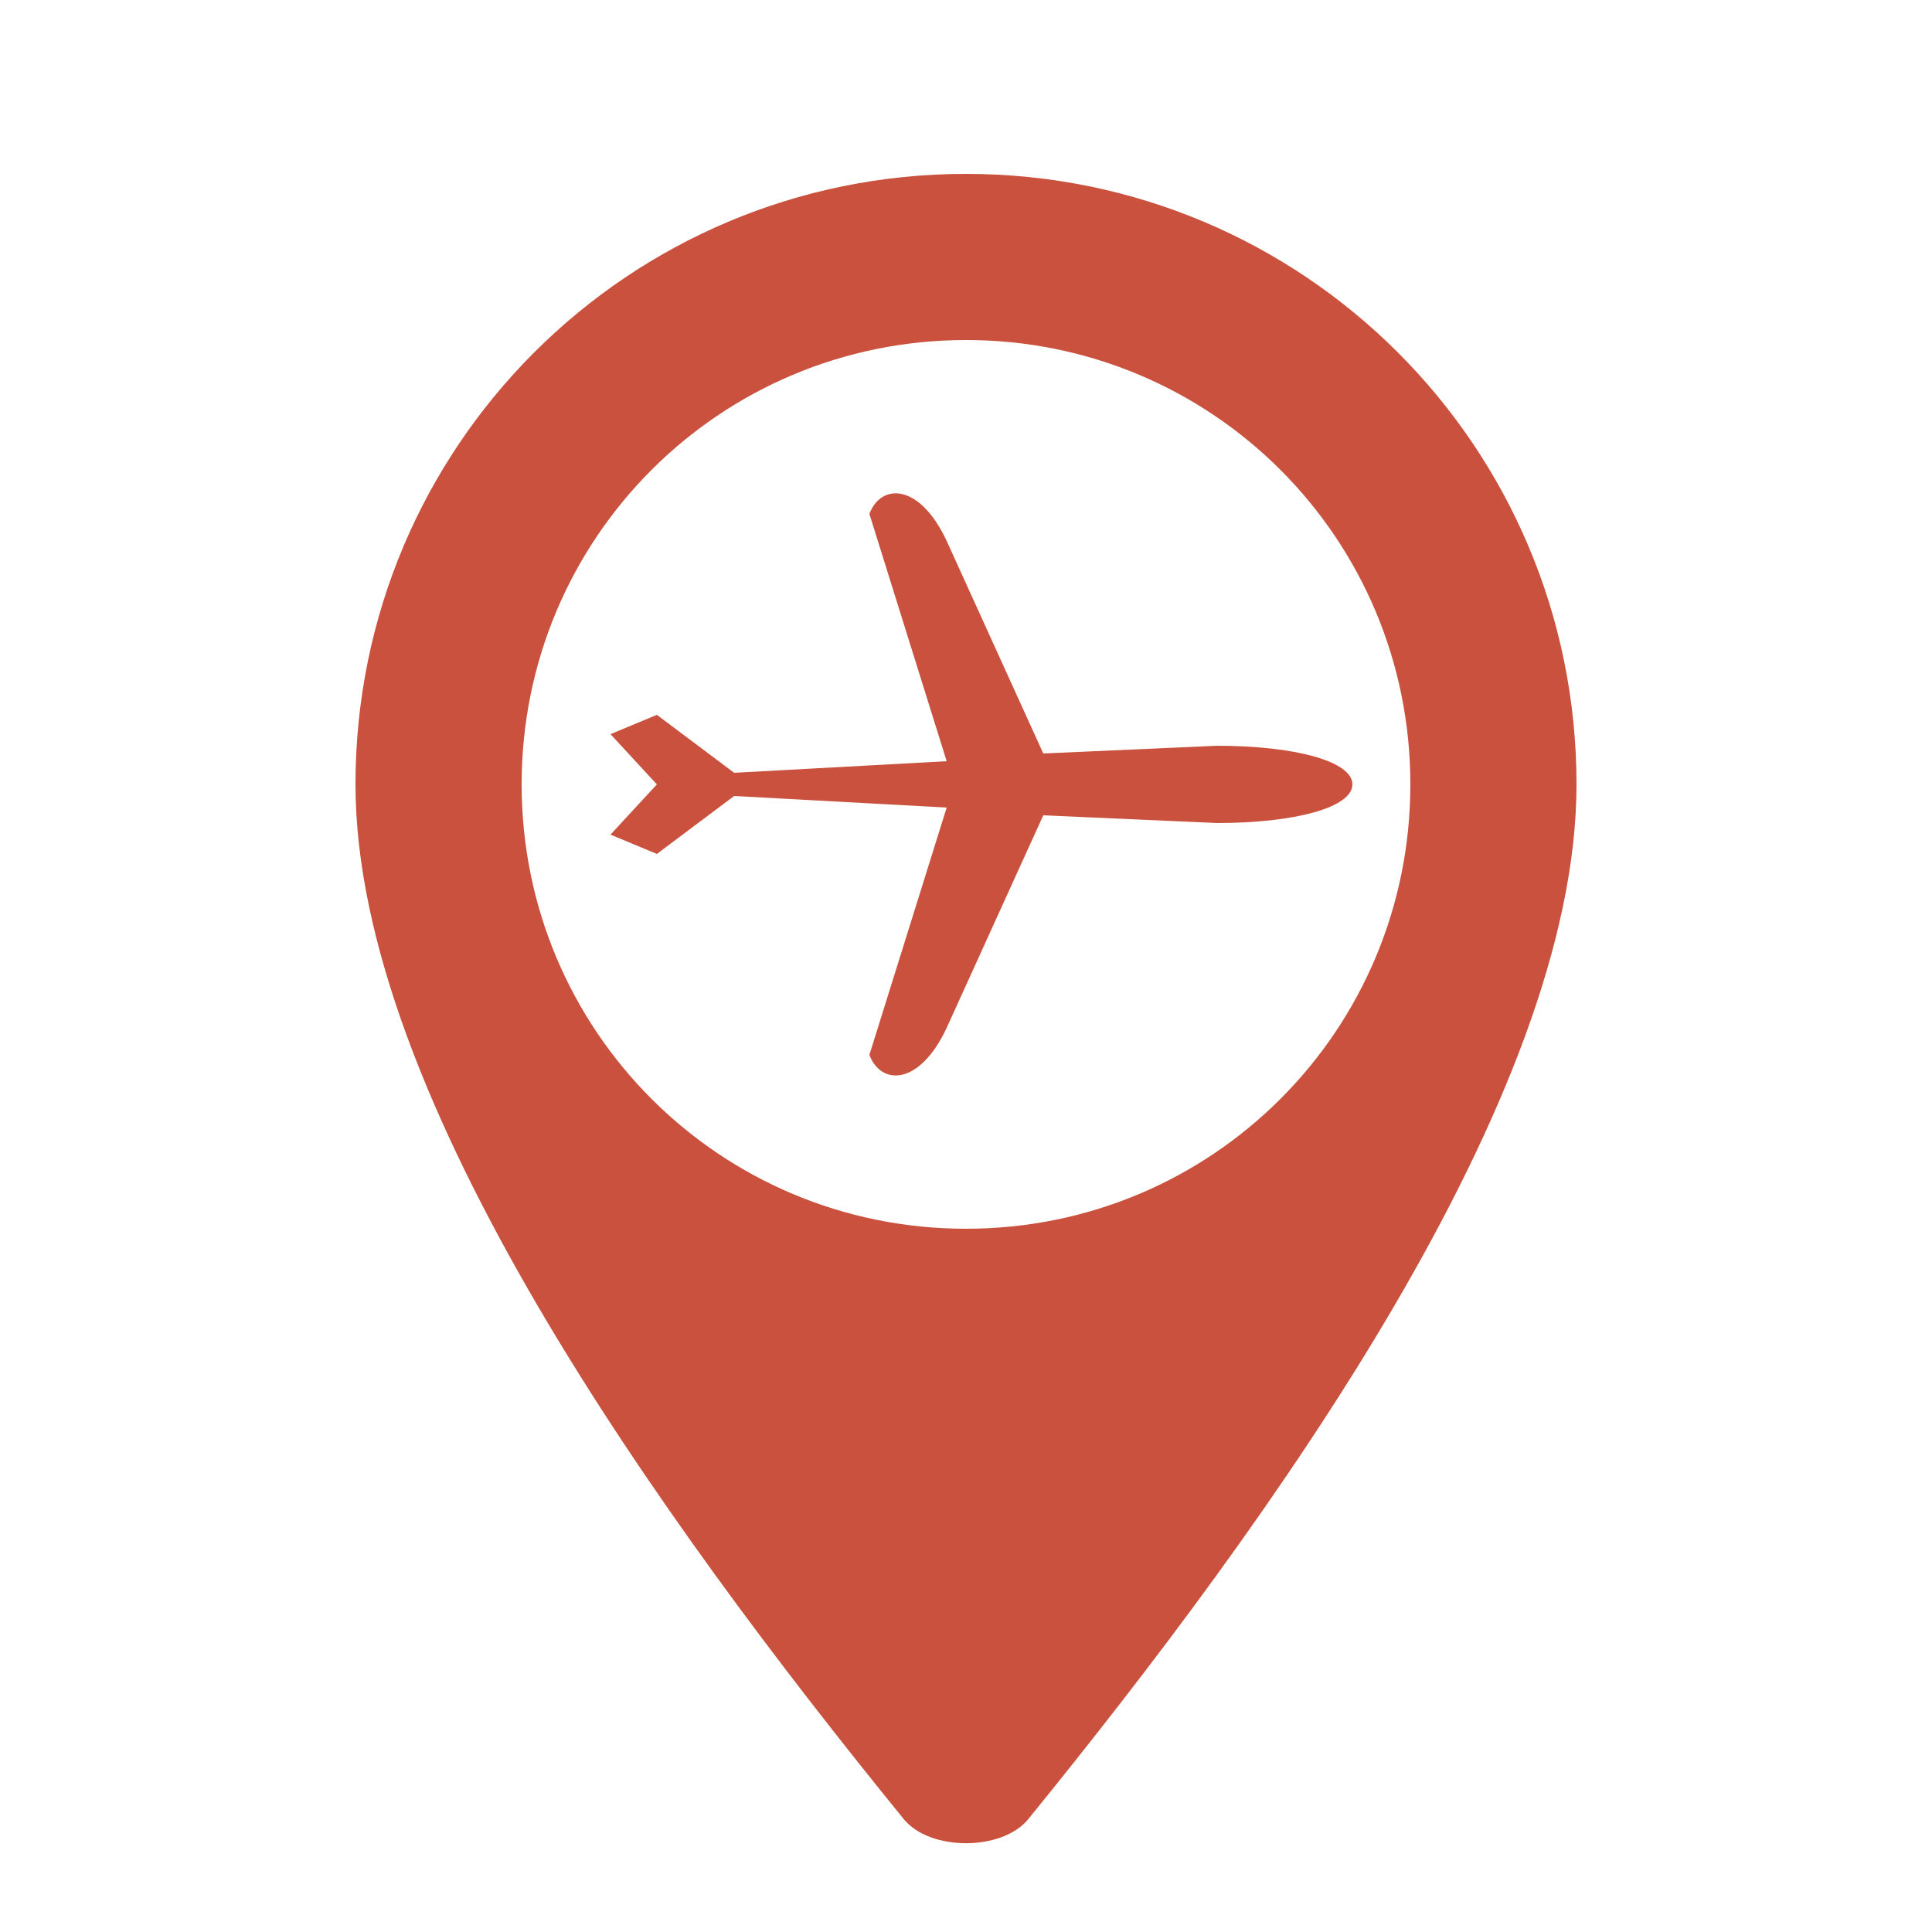
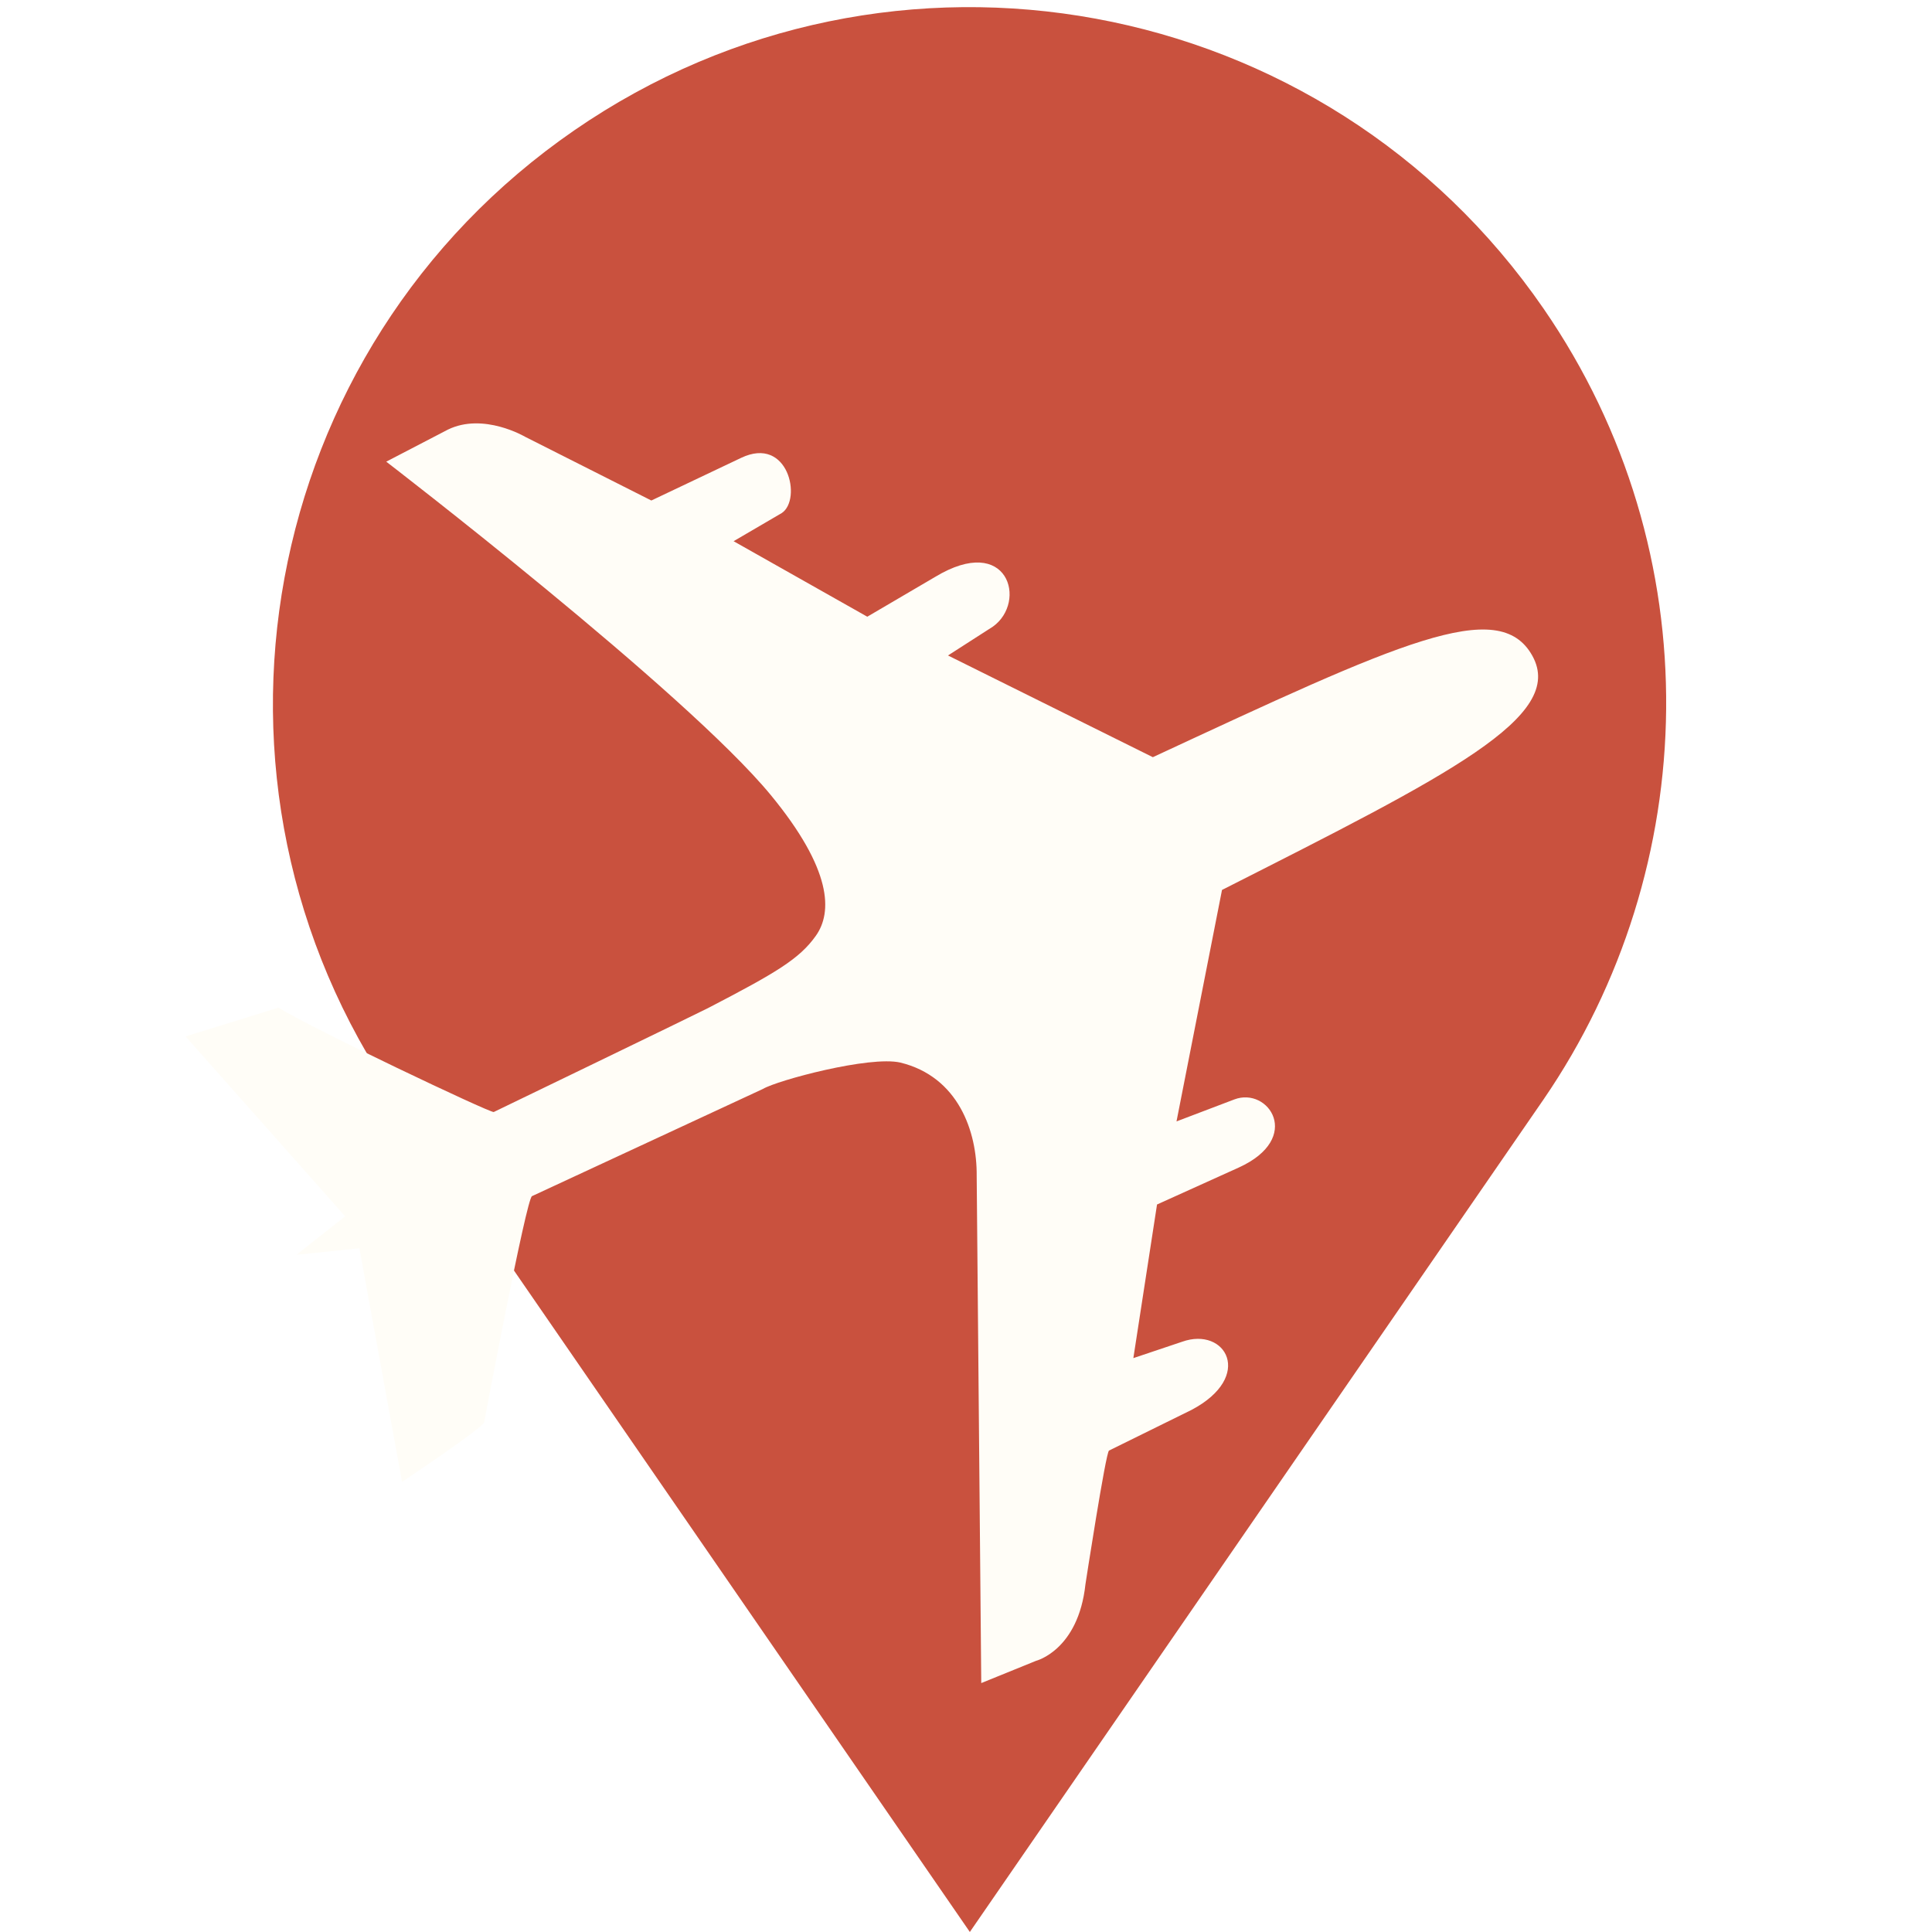
- <svg xmlns="http://www.w3.org/2000/svg" viewBox="0 0 500 500" width="100%" height="100%">
-   <path fill-rule="evenodd" d="M250 45 C162.6 45 92 115.6 92 203 C92 284 170.8 393.2 233.9 470.8 C240.7 479.1 259.3 479.1 266.1 470.8 C329.2 393.2 408 284 408 203 C408 115.6 337.4 45 250 45 Z M250 88 C313.7 88 365 139.3 365 203 C365 266.7 313.7 318 250 318 C186.3 318 135 266.7 135 203 C135 139.3 186.3 88 250 88 Z" fill="#C9513E" />
-   <path d="M350 203 C350 197 335 193 315 193 L270 195 L245 140 C238 125 228 125 225 133 L245 197 L190 200 L170 185 L158 190 L170 203 L158 216 L170 221 L190 206 L245 209 L225 273 C228 281 238 281 245 266 L270 211 L315 213 C335 213 350 209 350 203 Z" fill="#C9513E" />
+ <svg xmlns="http://www.w3.org/2000/svg" width="500" zoomAndPan="magnify" viewBox="0 0 375 375" height="500" preserveAspectRatio="xMidYMid meet" version="1.0">
+   <defs>
+     <clipPath id="246630a830">
+       <path d="M 52 1 L 324 1 L 324 374.996 L 52 374.996 Z M 52 1 " clip-rule="nonzero" />
+     </clipPath>
+     <clipPath id="d94cede405">
+       <path d="M 36 82 L 299 82 L 299 327 L 36 327 Z M 36 82 " clip-rule="nonzero" />
+     </clipPath>
+     <clipPath id="0b7bfb30f7">
+       <path d="M 89.312 46.188 L 309.883 122.039 L 234.277 341.902 L 13.703 266.051 Z M 89.312 46.188 " clip-rule="nonzero" />
+     </clipPath>
+     <clipPath id="dc96dcbe90">
+       <path d="M 89.312 46.188 L 309.883 122.039 L 234.277 341.902 L 13.703 266.051 Z M 89.312 46.188 " clip-rule="nonzero" />
+     </clipPath>
+   </defs>
+   <g clip-path="url(#246630a830)">
+     <path fill="#c9513e" d="M 188.246 374.996 L 76.871 213.395 C 34.48 151.887 49.984 67.668 111.492 25.281 C 173 -17.109 257.219 -1.605 299.605 59.902 C 332.301 107.348 330.359 168.551 299.605 213.395 Z M 188.246 374.996 " fill-opacity="1" fill-rule="nonzero" />
+   </g>
+   <g clip-path="url(#d94cede405)">
+     <g clip-path="url(#0b7bfb30f7)">
+       <g clip-path="url(#dc96dcbe90)">
+         <path fill="#fffdf7" d="M 74.969 89.609 L 86.934 83.387 C 93.855 80.012 101.91 84.773 101.91 84.773 L 126.426 97.148 L 143.844 88.875 C 153.023 84.492 155.676 96.938 151.758 99.57 L 142.391 105.047 L 168.34 119.703 L 181.512 111.977 C 195.695 103.414 199.449 116.812 192.723 121.625 L 184.004 127.227 L 223.766 146.969 C 271.406 124.832 290.938 115.566 297.434 127.297 C 303.973 139.098 281.348 150.363 237.191 172.738 L 228.359 217.664 L 239.586 213.398 C 246.207 210.879 252.984 220.898 240.465 226.609 L 224.578 233.793 L 219.984 263.609 L 229.465 260.426 C 237.898 257.426 243.535 267.168 231.301 273.648 L 215.266 281.551 C 214.648 281.75 210.684 307.512 210.684 307.512 C 209.293 320.328 201.09 322.367 201.09 322.367 L 190.461 326.684 L 189.574 228.234 C 189.652 219.629 186.012 209 174.766 206.246 C 168.797 204.875 150.867 209.699 148.098 211.355 L 103.266 232.168 C 102.191 232.484 93.965 276.07 93.965 276.07 C 93.543 277.293 78.039 287.629 78.039 287.629 L 69.758 242.285 L 57.531 243.562 L 66.996 236.086 L 36.016 201.168 L 54.059 195.582 C 60.371 199.535 94.969 215.957 95.832 215.844 C 95.832 215.844 135.137 196.855 137.414 195.676 C 150.598 188.828 155.164 186.145 158.359 181.629 C 161.566 177.102 161.59 168.867 149.602 154.312 C 133.066 134.23 74.969 89.609 74.969 89.609 Z M 74.969 89.609 " fill-opacity="1" fill-rule="nonzero" />
+       </g>
+     </g>
+   </g>
</svg>
